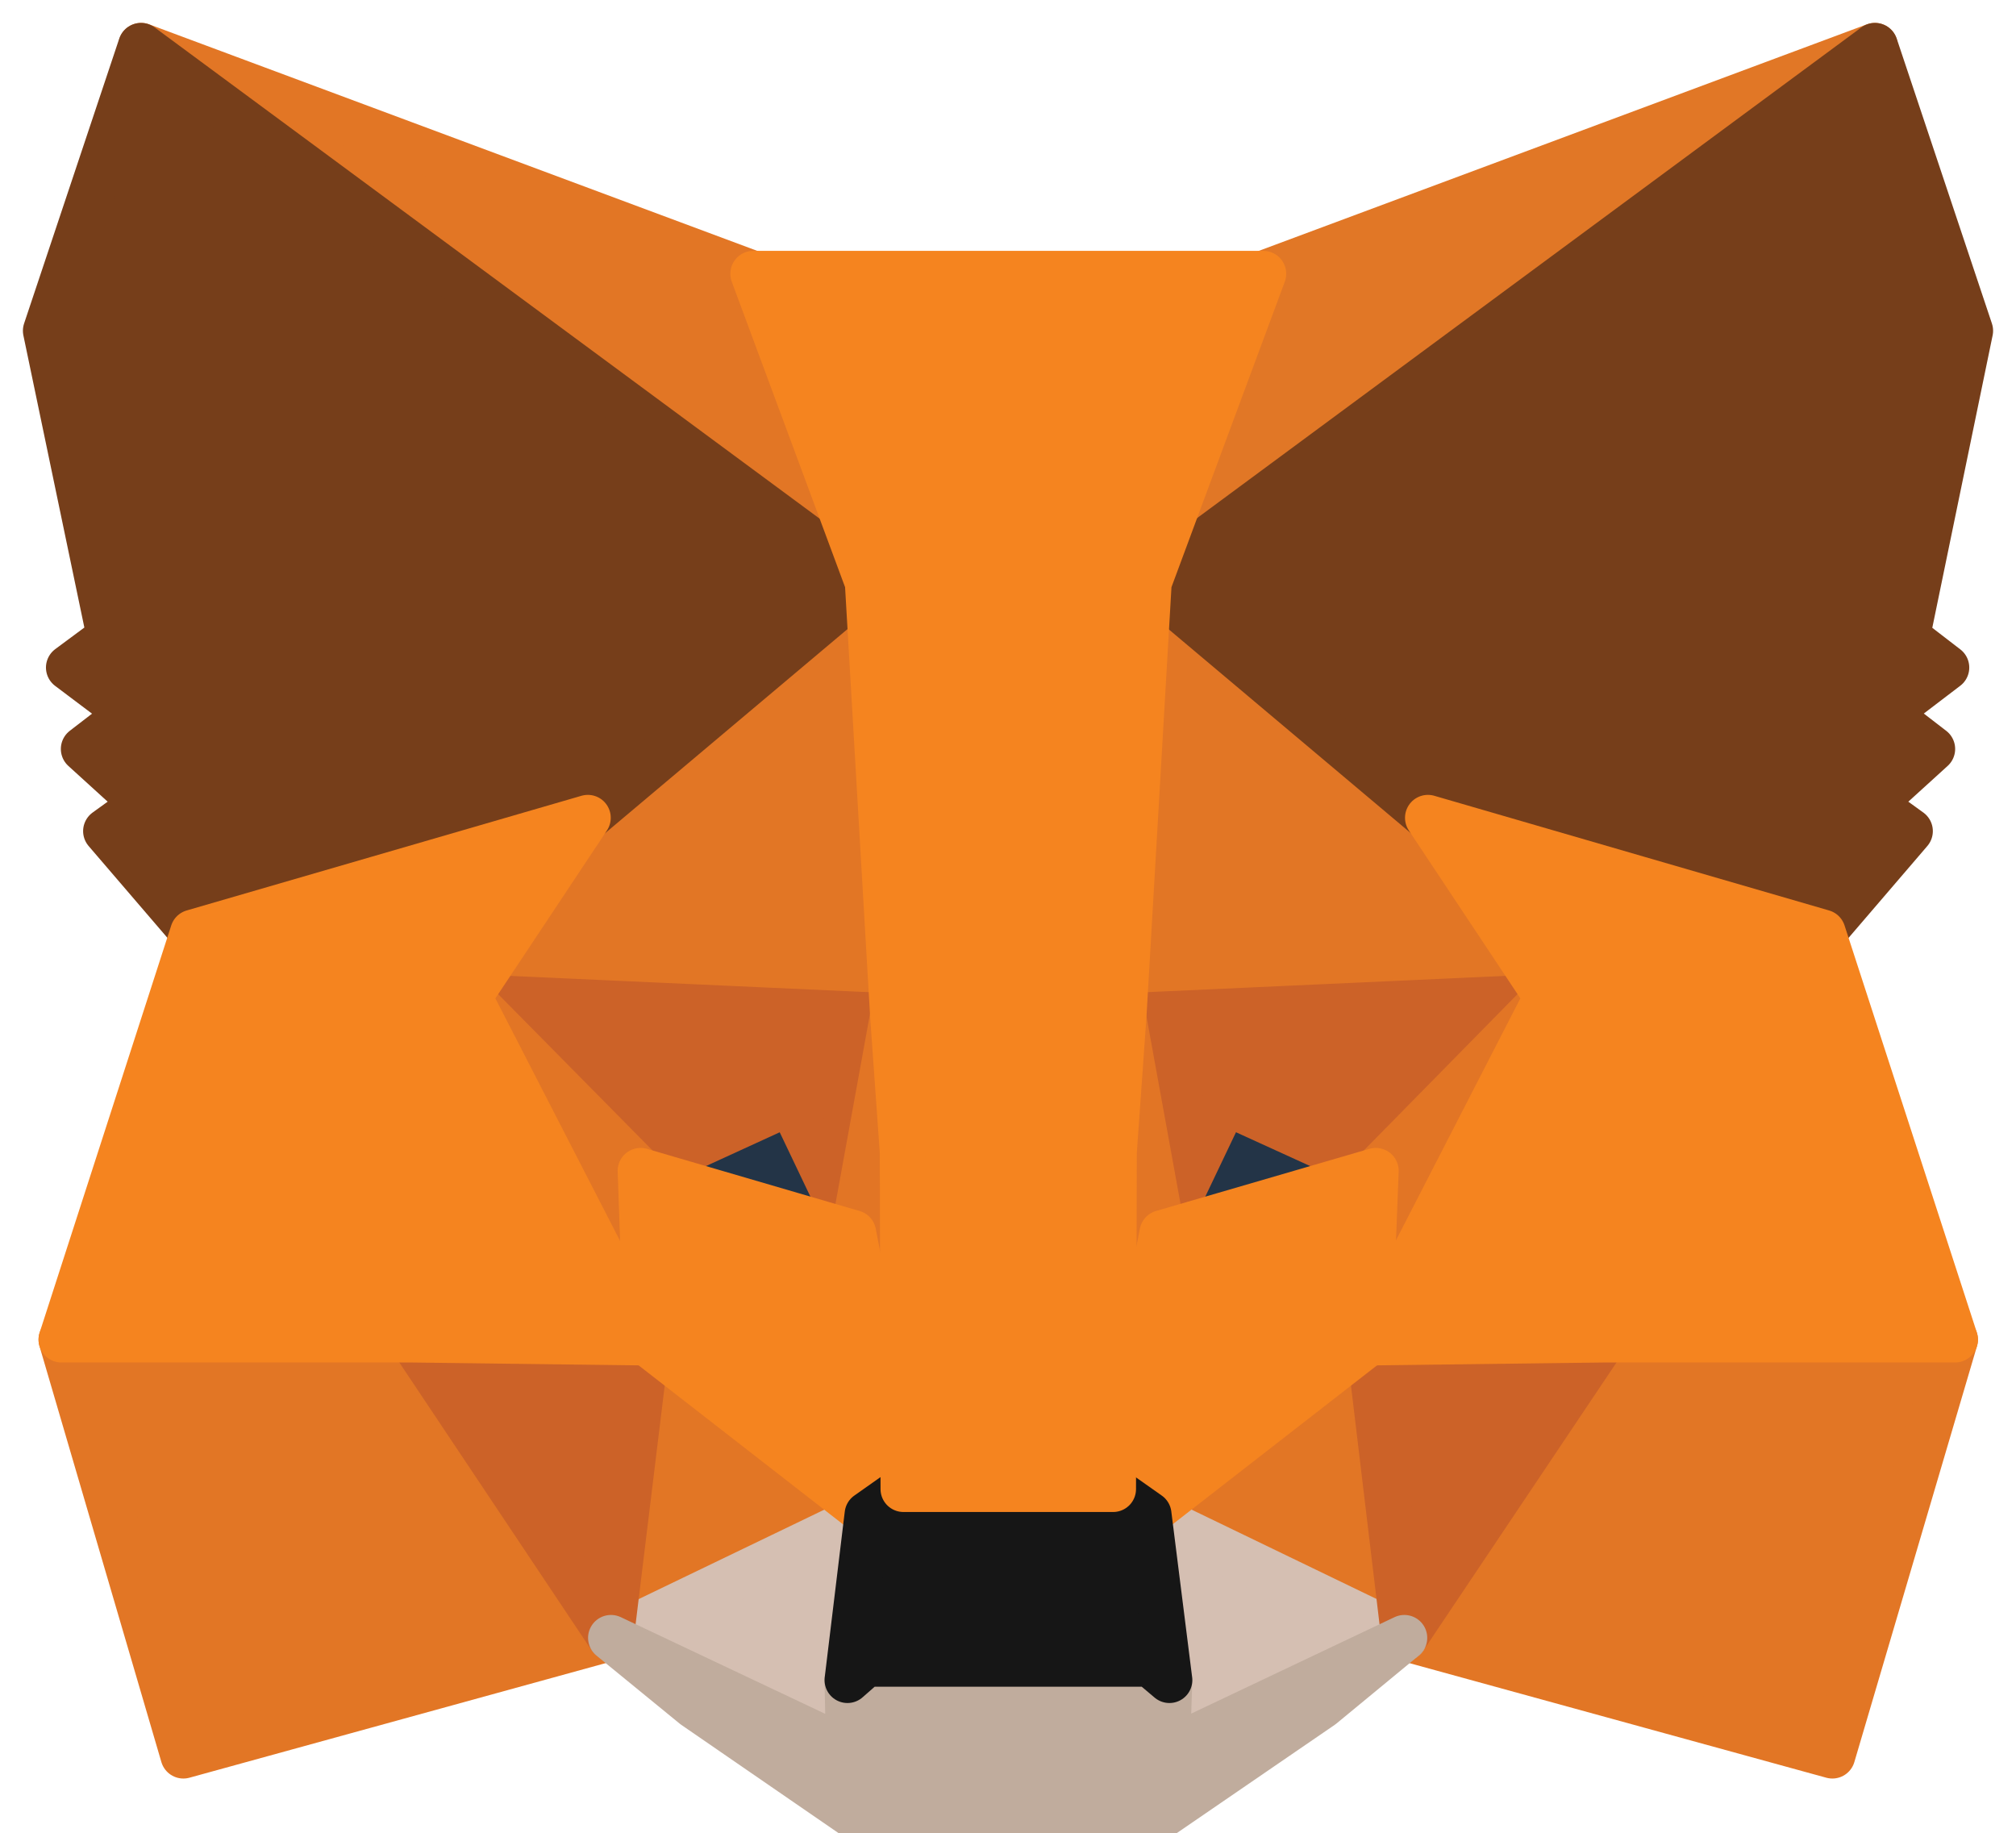
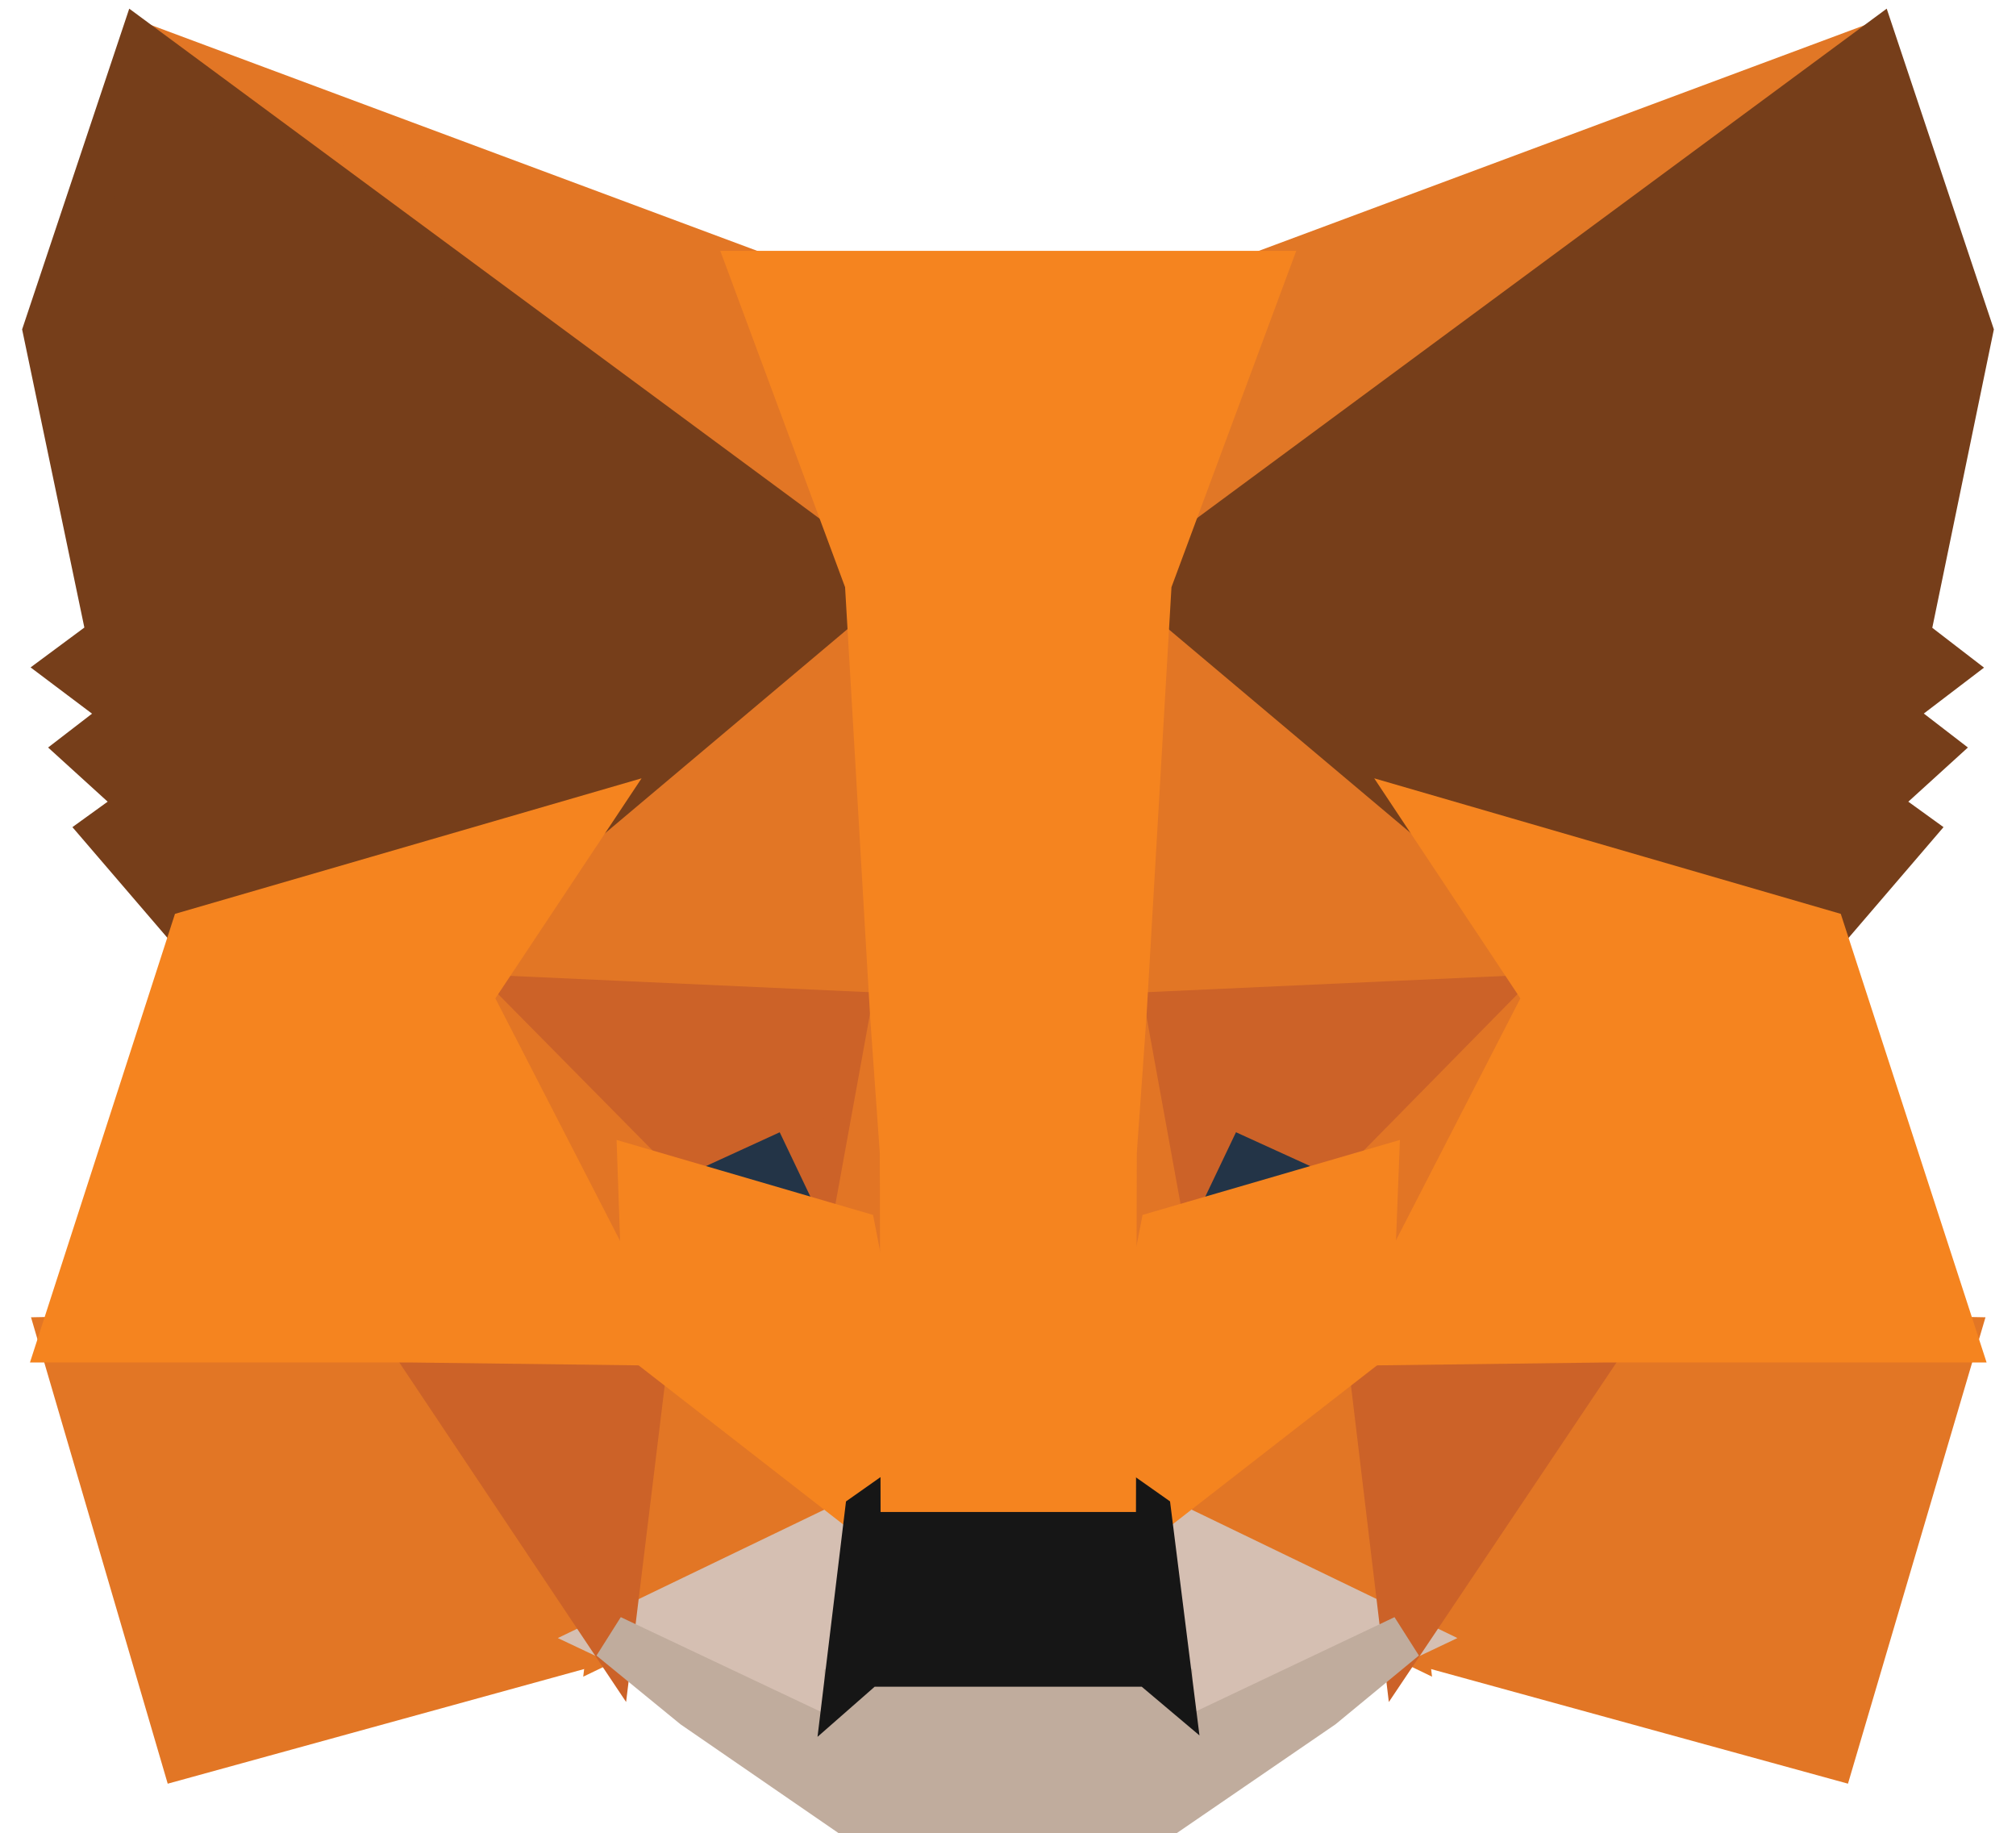
<svg xmlns="http://www.w3.org/2000/svg" width="44" height="40" viewBox="0 0 44 40" fill="none">
-   <path d="M40.919 1L24.513 13.115L27.564 5.975L40.919 1Z" fill="#E17726" stroke="#E17726" strokeWidth="0.25" stroke-linecap="round" stroke-linejoin="round" />
-   <path d="M3.082 1L19.342 13.228L16.437 5.975L3.082 1Z" fill="#E27625" stroke="#E27625" strokeWidth="0.25" stroke-linecap="round" stroke-linejoin="round" />
-   <path d="M35.01 29.092L30.645 35.747L39.992 38.316L42.669 29.237L35.01 29.092Z" fill="#E27625" stroke="#E27625" strokeWidth="0.25" stroke-linecap="round" stroke-linejoin="round" />
-   <path d="M1.341 29.237L4.002 38.316L13.333 35.747L8.984 29.092L1.341 29.237Z" fill="#E27625" stroke="#E27625" strokeWidth="0.25" stroke-linecap="round" stroke-linejoin="round" />
-   <path d="M12.827 17.848L10.23 21.757L19.48 22.177L19.172 12.242L12.827 17.848Z" fill="#E27625" stroke="#E27625" strokeWidth="0.25" stroke-linecap="round" stroke-linejoin="round" />
-   <path d="M31.166 17.847L24.724 12.129L24.513 22.177L33.762 21.756L31.166 17.847Z" fill="#E27625" stroke="#E27625" strokeWidth="0.25" stroke-linecap="round" stroke-linejoin="round" />
-   <path d="M13.335 35.746L18.933 33.048L14.114 29.301L13.335 35.746Z" fill="#E27625" stroke="#E27625" strokeWidth="0.25" stroke-linecap="round" stroke-linejoin="round" />
-   <path d="M25.068 33.048L30.651 35.746L29.888 29.301L25.068 33.048Z" fill="#E27625" stroke="#E27625" strokeWidth="0.25" stroke-linecap="round" stroke-linejoin="round" />
-   <path d="M30.651 35.746L25.068 33.049L25.523 36.667L25.474 38.202L30.651 35.746Z" fill="#D5BFB2" stroke="#D5BFB2" strokeWidth="0.25" stroke-linecap="round" stroke-linejoin="round" />
-   <path d="M13.335 35.746L18.528 38.202L18.495 36.667L18.933 33.049L13.335 35.746Z" fill="#D5BFB2" stroke="#D5BFB2" strokeWidth="0.25" stroke-linecap="round" stroke-linejoin="round" />
-   <path d="M18.622 26.91L13.981 25.553L17.259 24.051L18.622 26.91Z" fill="#233447" stroke="#233447" strokeWidth="0.25" stroke-linecap="round" stroke-linejoin="round" />
-   <path d="M25.379 26.91L26.742 24.051L30.036 25.553L25.379 26.91Z" fill="#233447" stroke="#233447" strokeWidth="0.25" stroke-linecap="round" stroke-linejoin="round" />
-   <path d="M13.332 35.747L14.144 29.092L8.983 29.237L13.332 35.747Z" fill="#CC6228" stroke="#CC6228" strokeWidth="0.25" stroke-linecap="round" stroke-linejoin="round" />
-   <path d="M29.852 29.092L30.648 35.747L35.013 29.237L29.852 29.092Z" fill="#CC6228" stroke="#CC6228" strokeWidth="0.25" stroke-linecap="round" stroke-linejoin="round" />
-   <path d="M33.762 21.758L24.513 22.178L25.373 26.911L26.736 24.052L30.03 25.554L33.762 21.758Z" fill="#CC6228" stroke="#CC6228" strokeWidth="0.25" stroke-linecap="round" stroke-linejoin="round" />
-   <path d="M13.979 25.554L17.257 24.052L18.62 26.911L19.48 22.178L10.23 21.758L13.979 25.554Z" fill="#CC6228" stroke="#CC6228" strokeWidth="0.25" stroke-linecap="round" stroke-linejoin="round" />
-   <path d="M10.23 21.758L14.109 29.302L13.979 25.554L10.23 21.758Z" fill="#E27525" stroke="#E27525" strokeWidth="0.25" stroke-linecap="round" stroke-linejoin="round" />
-   <path d="M30.029 25.554L29.883 29.302L33.761 21.758L30.029 25.554Z" fill="#E27525" stroke="#E27525" strokeWidth="0.25" stroke-linecap="round" stroke-linejoin="round" />
-   <path d="M19.487 22.178L18.627 26.911L19.714 32.5L19.958 25.134L19.487 22.178Z" fill="#E27525" stroke="#E27525" strokeWidth="0.25" stroke-linecap="round" stroke-linejoin="round" />
-   <path d="M24.513 22.178L24.059 25.118L24.286 32.5L25.373 26.911L24.513 22.178Z" fill="#E27525" stroke="#E27525" strokeWidth="0.25" stroke-linecap="round" stroke-linejoin="round" />
-   <path d="M25.369 26.91L24.282 32.499L25.061 33.048L29.881 29.3L30.027 25.553L25.369 26.91Z" fill="#F5841F" stroke="#F5841F" strokeWidth="0.25" stroke-linecap="round" stroke-linejoin="round" />
-   <path d="M13.981 25.553L14.111 29.3L18.931 33.048L19.71 32.499L18.622 26.91L13.981 25.553Z" fill="#F5841F" stroke="#F5841F" strokeWidth="0.25" stroke-linecap="round" stroke-linejoin="round" />
-   <path d="M25.473 38.202L25.522 36.667L25.1 36.311H18.901L18.495 36.667L18.528 38.202L13.335 35.746L15.152 37.232L18.836 39.768H25.148L28.848 37.232L30.65 35.746L25.473 38.202Z" fill="#C0AC9D" stroke="#C0AC9D" strokeWidth="0.25" stroke-linecap="round" stroke-linejoin="round" />
-   <path d="M25.068 33.049L24.289 32.5H19.713L18.934 33.049L18.496 36.668L18.902 36.312H25.101L25.523 36.668L25.068 33.049Z" fill="#161616" stroke="#161616" strokeWidth="0.25" stroke-linecap="round" stroke-linejoin="round" />
-   <path d="M41.62 13.907L43 7.219L40.922 1L25.068 12.711L31.17 17.848L39.787 20.352L41.685 18.139L40.858 17.541L42.172 16.346L41.166 15.571L42.48 14.569L41.62 13.907Z" fill="#763E1A" stroke="#763E1A" strokeWidth="0.25" stroke-linecap="round" stroke-linejoin="round" />
-   <path d="M1 7.219L2.396 13.907L1.503 14.569L2.834 15.571L1.828 16.346L3.142 17.541L2.314 18.139L4.213 20.352L12.83 17.848L18.931 12.711L3.077 1L1 7.219Z" fill="#763E1A" stroke="#763E1A" strokeWidth="0.25" stroke-linecap="round" stroke-linejoin="round" />
-   <path d="M39.782 20.351L31.165 17.848L33.761 21.757L29.883 29.301L35.011 29.236H42.67L39.782 20.351Z" fill="#F5841F" stroke="#F5841F" strokeWidth="0.25" stroke-linecap="round" stroke-linejoin="round" />
-   <path d="M12.83 17.848L4.213 20.351L1.341 29.236H8.984L14.112 29.301L10.233 21.757L12.83 17.848Z" fill="#F5841F" stroke="#F5841F" strokeWidth="0.25" stroke-linecap="round" stroke-linejoin="round" />
-   <path d="M24.522 22.177L25.073 12.711L27.572 5.975H16.44L18.939 12.711L19.491 22.177L19.702 25.149L19.718 32.499H24.294L24.311 25.149L24.522 22.177Z" fill="#F5841F" stroke="#F5841F" strokeWidth="0.25" stroke-linecap="round" stroke-linejoin="round" />
+   <path d="M40.919 1L24.513 13.115L27.564 5.975L40.919 1Z" fill="#E17726" stroke="#E17726" strokeWidth="0.25" stroke-linecap="round" strokeLinejoin="round" />
+   <path d="M3.082 1L19.342 13.228L16.437 5.975L3.082 1Z" fill="#E27625" stroke="#E27625" strokeWidth="0.25" stroke-linecap="round" strokeLinejoin="round" />
+   <path d="M35.01 29.092L30.645 35.747L39.992 38.316L42.669 29.237L35.01 29.092Z" fill="#E27625" stroke="#E27625" strokeWidth="0.25" stroke-linecap="round" strokeLinejoin="round" />
+   <path d="M1.341 29.237L4.002 38.316L13.333 35.747L8.984 29.092L1.341 29.237Z" fill="#E27625" stroke="#E27625" strokeWidth="0.25" stroke-linecap="round" strokeLinejoin="round" />
+   <path d="M12.827 17.848L10.23 21.757L19.48 22.177L19.172 12.242L12.827 17.848Z" fill="#E27625" stroke="#E27625" strokeWidth="0.25" stroke-linecap="round" strokeLinejoin="round" />
+   <path d="M31.166 17.847L24.724 12.129L24.513 22.177L33.762 21.756L31.166 17.847Z" fill="#E27625" stroke="#E27625" strokeWidth="0.25" stroke-linecap="round" strokeLinejoin="round" />
+   <path d="M13.335 35.746L18.933 33.048L14.114 29.301L13.335 35.746Z" fill="#E27625" stroke="#E27625" strokeWidth="0.25" stroke-linecap="round" strokeLinejoin="round" />
+   <path d="M25.068 33.048L30.651 35.746L29.888 29.301L25.068 33.048Z" fill="#E27625" stroke="#E27625" strokeWidth="0.25" stroke-linecap="round" strokeLinejoin="round" />
+   <path d="M30.651 35.746L25.068 33.049L25.523 36.667L25.474 38.202L30.651 35.746Z" fill="#D5BFB2" stroke="#D5BFB2" strokeWidth="0.25" stroke-linecap="round" strokeLinejoin="round" />
+   <path d="M13.335 35.746L18.528 38.202L18.495 36.667L18.933 33.049L13.335 35.746Z" fill="#D5BFB2" stroke="#D5BFB2" strokeWidth="0.25" stroke-linecap="round" strokeLinejoin="round" />
+   <path d="M18.622 26.91L13.981 25.553L17.259 24.051L18.622 26.91Z" fill="#233447" stroke="#233447" strokeWidth="0.25" stroke-linecap="round" strokeLinejoin="round" />
+   <path d="M25.379 26.91L26.742 24.051L30.036 25.553L25.379 26.91Z" fill="#233447" stroke="#233447" strokeWidth="0.25" stroke-linecap="round" strokeLinejoin="round" />
+   <path d="M13.332 35.747L14.144 29.092L8.983 29.237L13.332 35.747Z" fill="#CC6228" stroke="#CC6228" strokeWidth="0.25" stroke-linecap="round" strokeLinejoin="round" />
+   <path d="M29.852 29.092L30.648 35.747L35.013 29.237L29.852 29.092Z" fill="#CC6228" stroke="#CC6228" strokeWidth="0.25" stroke-linecap="round" strokeLinejoin="round" />
+   <path d="M33.762 21.758L24.513 22.178L25.373 26.911L26.736 24.052L30.03 25.554L33.762 21.758Z" fill="#CC6228" stroke="#CC6228" strokeWidth="0.25" stroke-linecap="round" strokeLinejoin="round" />
+   <path d="M13.979 25.554L17.257 24.052L18.62 26.911L19.48 22.178L10.23 21.758L13.979 25.554Z" fill="#CC6228" stroke="#CC6228" strokeWidth="0.25" stroke-linecap="round" strokeLinejoin="round" />
+   <path d="M10.23 21.758L14.109 29.302L13.979 25.554L10.23 21.758Z" fill="#E27525" stroke="#E27525" strokeWidth="0.25" stroke-linecap="round" strokeLinejoin="round" />
+   <path d="M30.029 25.554L29.883 29.302L33.761 21.758L30.029 25.554Z" fill="#E27525" stroke="#E27525" strokeWidth="0.25" stroke-linecap="round" strokeLinejoin="round" />
+   <path d="M19.487 22.178L18.627 26.911L19.714 32.5L19.958 25.134L19.487 22.178Z" fill="#E27525" stroke="#E27525" strokeWidth="0.25" stroke-linecap="round" strokeLinejoin="round" />
+   <path d="M24.513 22.178L24.059 25.118L24.286 32.5L25.373 26.911L24.513 22.178Z" fill="#E27525" stroke="#E27525" strokeWidth="0.25" stroke-linecap="round" strokeLinejoin="round" />
+   <path d="M25.369 26.91L24.282 32.499L25.061 33.048L29.881 29.3L30.027 25.553L25.369 26.91Z" fill="#F5841F" stroke="#F5841F" strokeWidth="0.25" stroke-linecap="round" strokeLinejoin="round" />
+   <path d="M13.981 25.553L14.111 29.3L18.931 33.048L19.71 32.499L18.622 26.91L13.981 25.553Z" fill="#F5841F" stroke="#F5841F" strokeWidth="0.25" stroke-linecap="round" strokeLinejoin="round" />
+   <path d="M25.473 38.202L25.522 36.667L25.1 36.311H18.901L18.495 36.667L18.528 38.202L13.335 35.746L15.152 37.232L18.836 39.768H25.148L28.848 37.232L30.65 35.746L25.473 38.202Z" fill="#C0AC9D" stroke="#C0AC9D" strokeWidth="0.25" stroke-linecap="round" strokeLinejoin="round" />
+   <path d="M25.068 33.049L24.289 32.5H19.713L18.934 33.049L18.496 36.668L18.902 36.312H25.101L25.523 36.668L25.068 33.049Z" fill="#161616" stroke="#161616" strokeWidth="0.25" stroke-linecap="round" strokeLinejoin="round" />
+   <path d="M41.62 13.907L43 7.219L40.922 1L25.068 12.711L31.17 17.848L39.787 20.352L41.685 18.139L40.858 17.541L42.172 16.346L41.166 15.571L42.48 14.569L41.62 13.907Z" fill="#763E1A" stroke="#763E1A" strokeWidth="0.25" stroke-linecap="round" strokeLinejoin="round" />
+   <path d="M1 7.219L2.396 13.907L1.503 14.569L2.834 15.571L1.828 16.346L3.142 17.541L2.314 18.139L4.213 20.352L12.83 17.848L18.931 12.711L3.077 1L1 7.219Z" fill="#763E1A" stroke="#763E1A" strokeWidth="0.25" stroke-linecap="round" strokeLinejoin="round" />
+   <path d="M39.782 20.351L31.165 17.848L33.761 21.757L29.883 29.301L35.011 29.236H42.67L39.782 20.351Z" fill="#F5841F" stroke="#F5841F" strokeWidth="0.25" stroke-linecap="round" strokeLinejoin="round" />
+   <path d="M12.83 17.848L4.213 20.351L1.341 29.236H8.984L14.112 29.301L10.233 21.757L12.83 17.848Z" fill="#F5841F" stroke="#F5841F" strokeWidth="0.25" stroke-linecap="round" strokeLinejoin="round" />
+   <path d="M24.522 22.177L25.073 12.711L27.572 5.975H16.44L18.939 12.711L19.491 22.177L19.702 25.149L19.718 32.499H24.294L24.311 25.149L24.522 22.177Z" fill="#F5841F" stroke="#F5841F" strokeWidth="0.25" stroke-linecap="round" strokeLinejoin="round" />
</svg>
